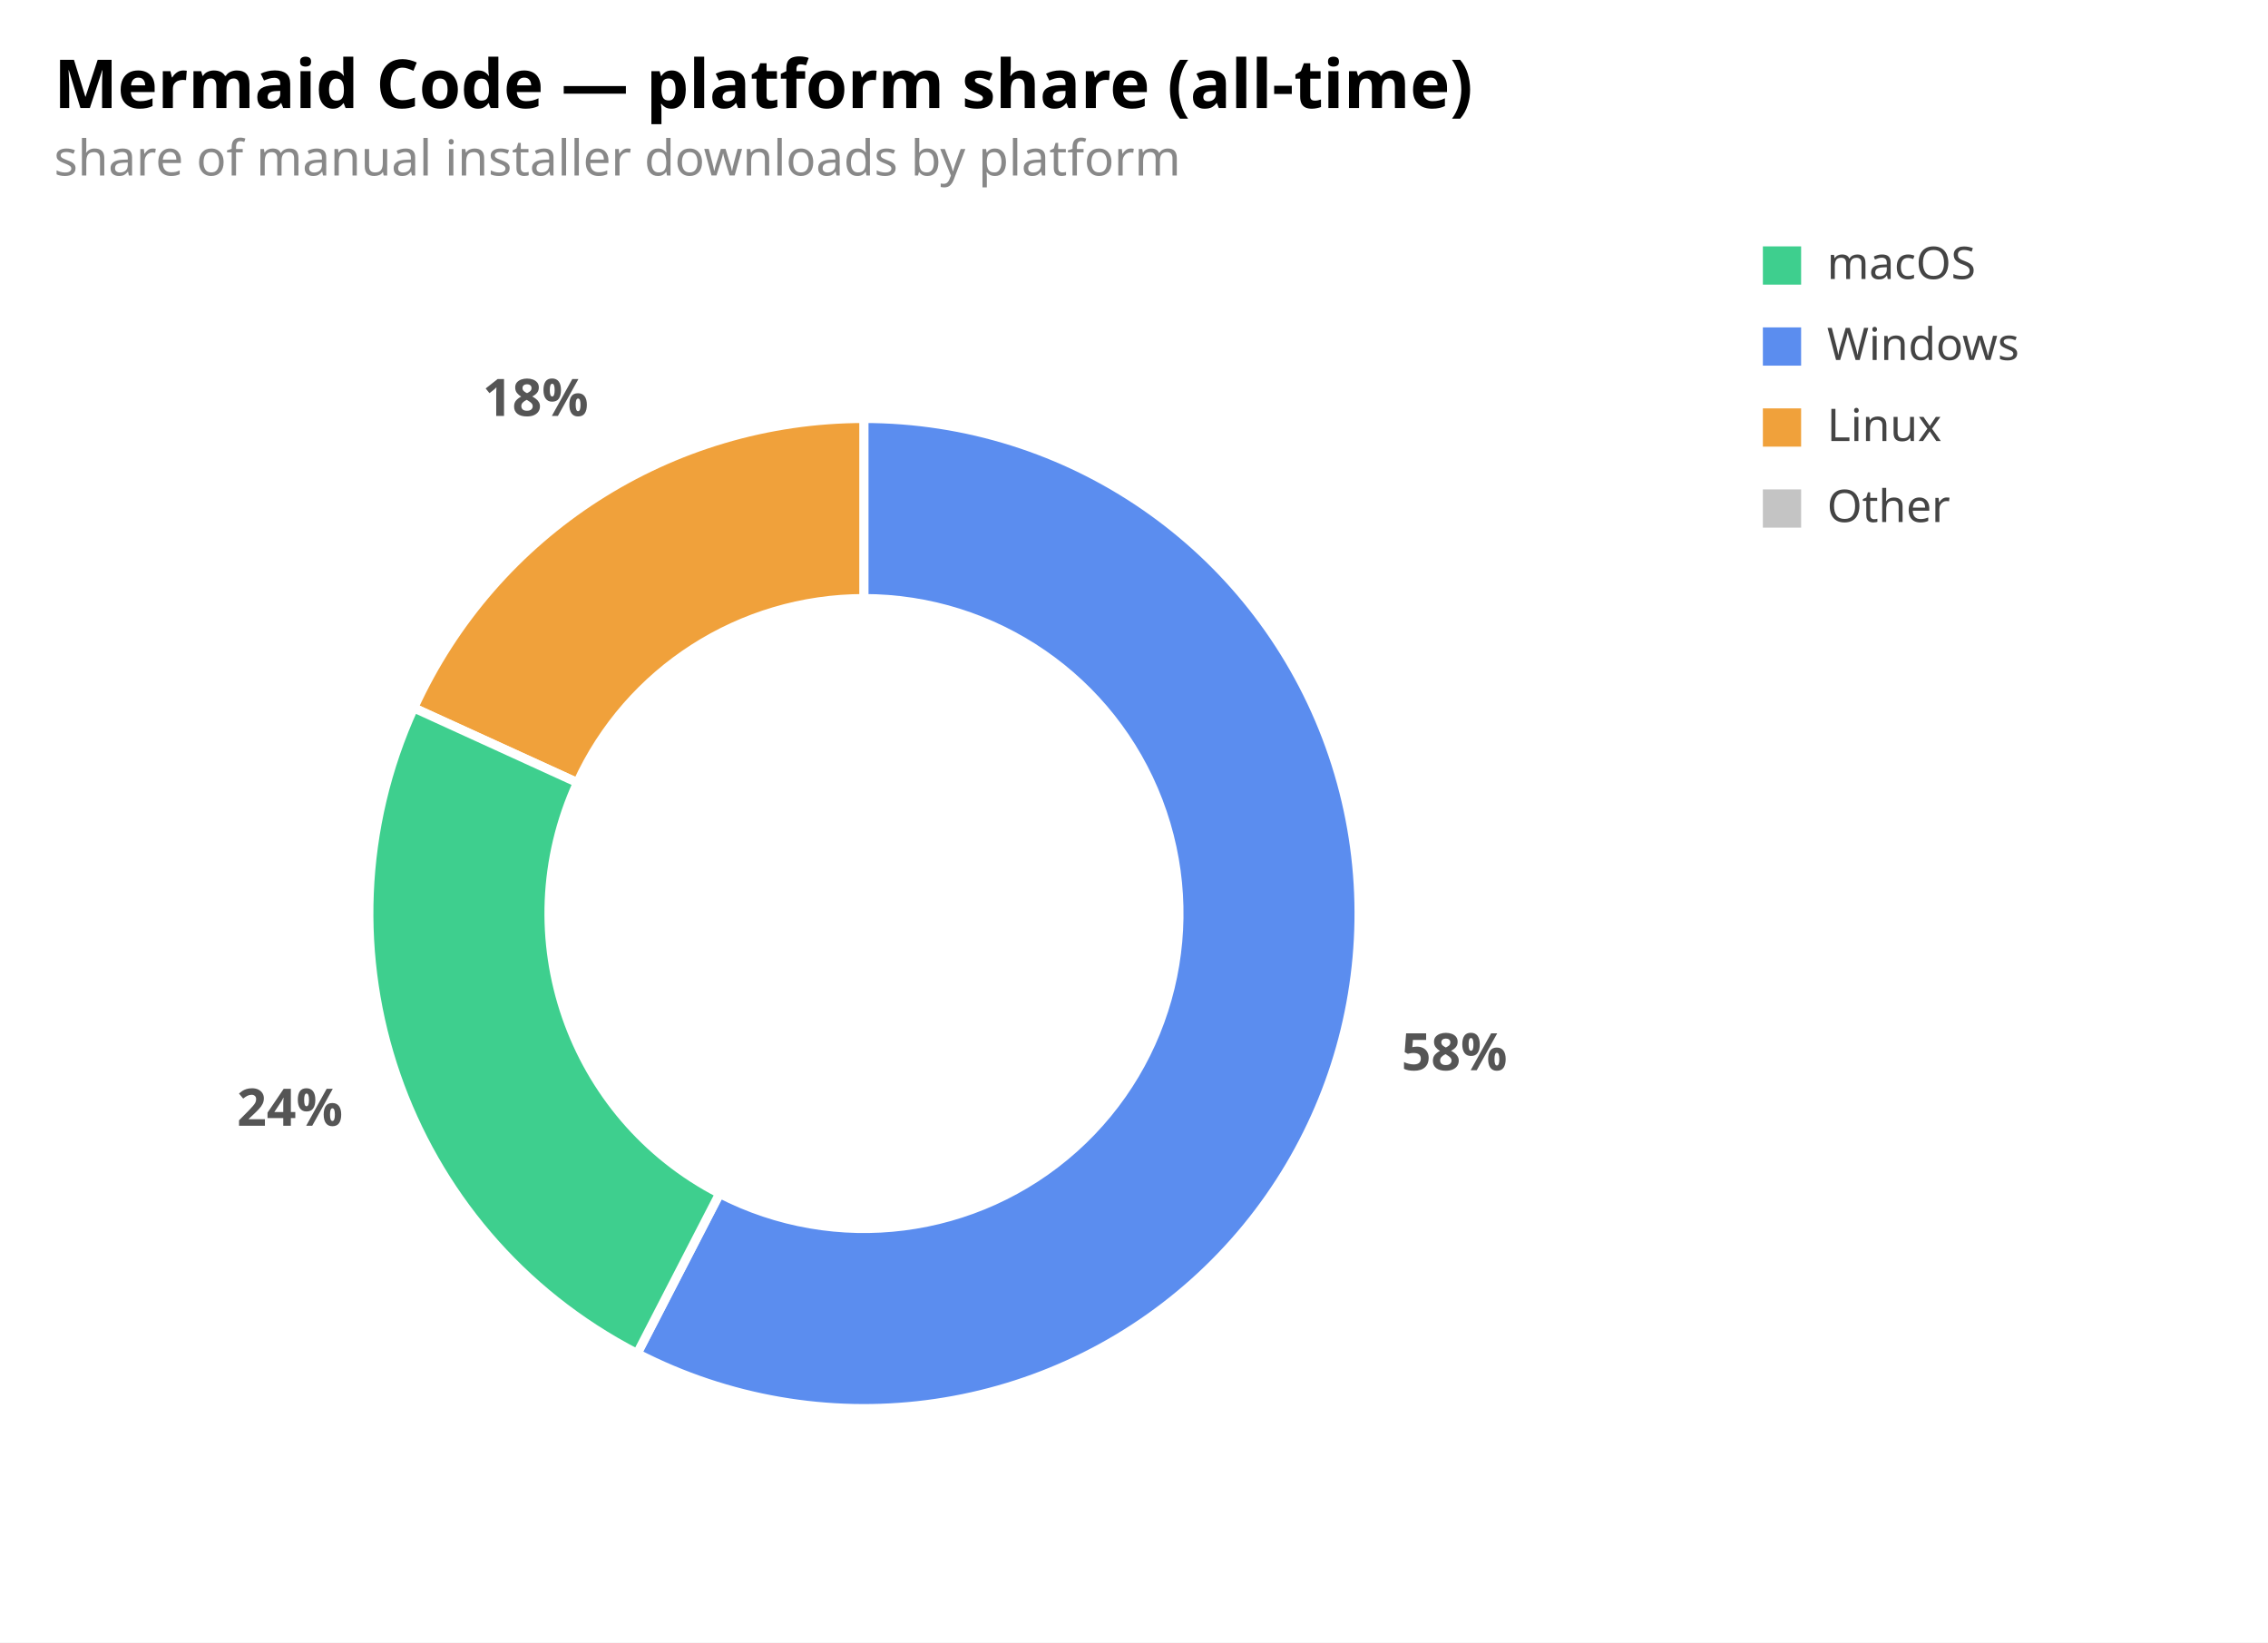
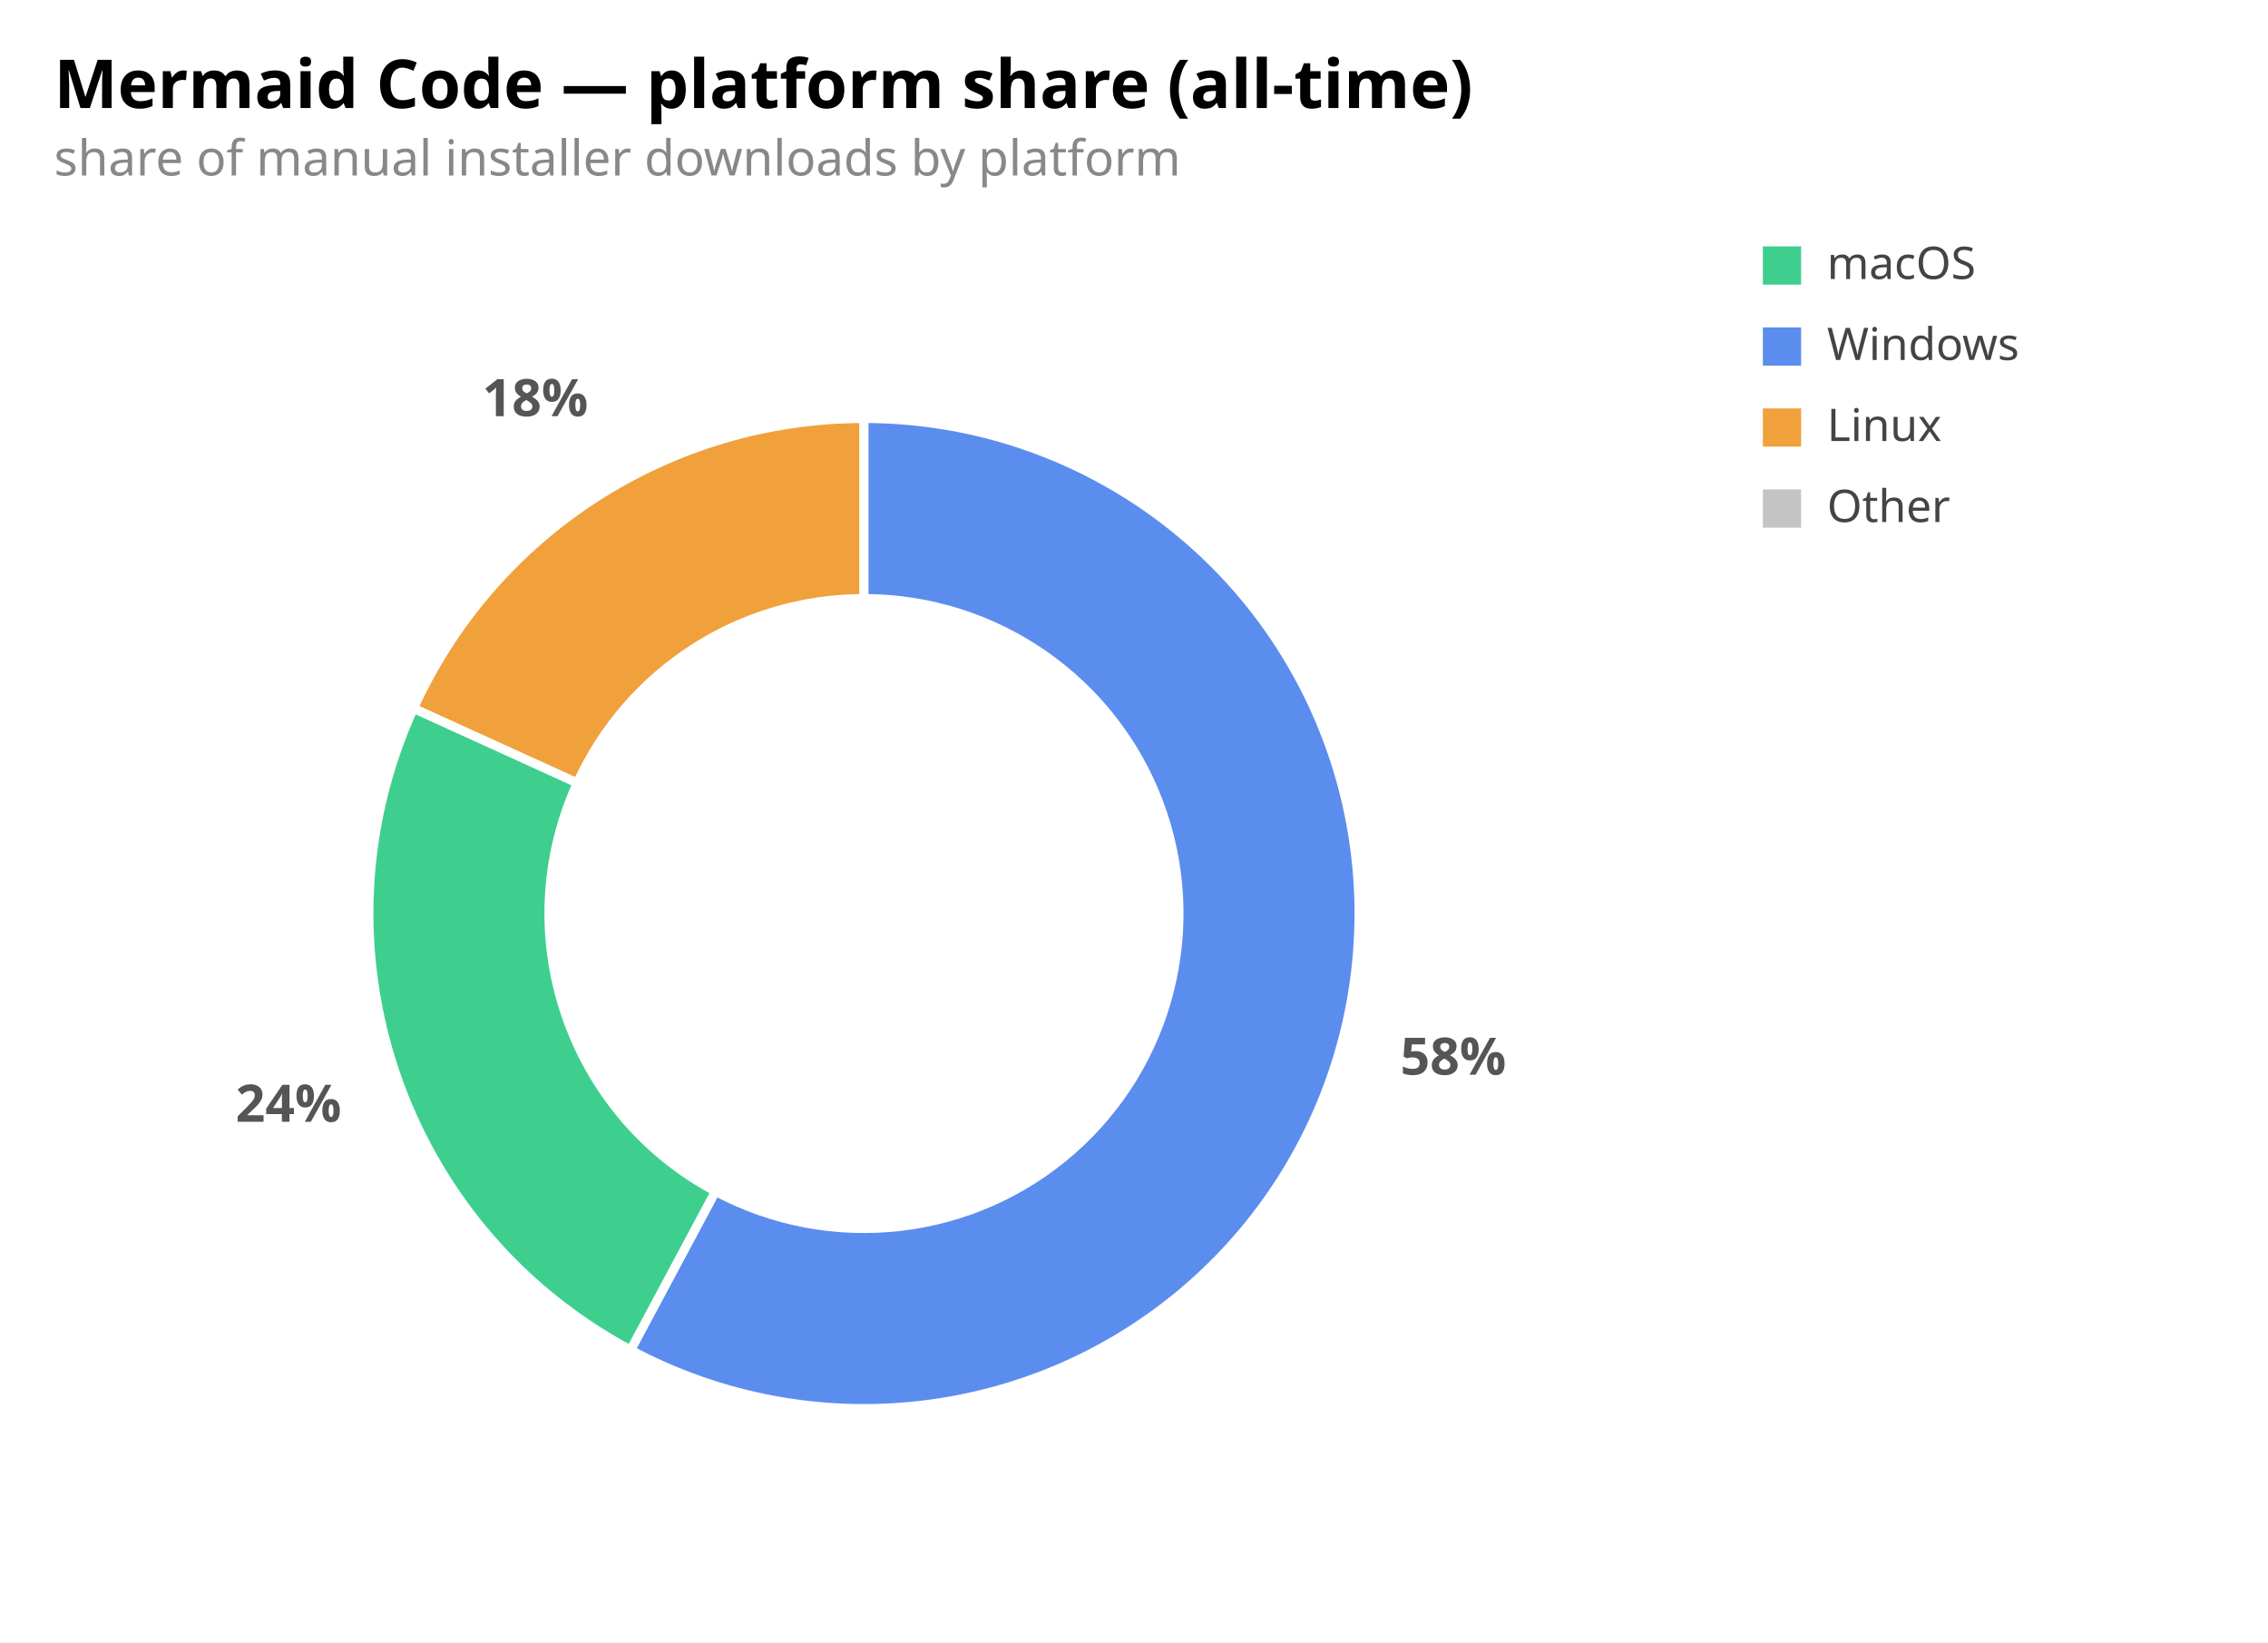
<svg xmlns="http://www.w3.org/2000/svg" version="1.1" class="marks" width="504" height="365" viewBox="0 0 504 365">
  <rect width="504" height="365" fill="white" />
  <g fill="none" stroke-miterlimit="4" transform="translate(12,53)">
    <g class="mark-group role-frame root" role="graphics-object" aria-roledescription="group mark container">
      <g transform="translate(0,0)">
        <path class="background" aria-hidden="true" d="M0,0h360v300h-360Z" />
        <g>
          <g class="mark-arc role-mark layer_0_marks" role="graphics-object" aria-roledescription="arc mark container">
-             <path aria-label="downloads: 84; platform: Linux" role="graphics-symbol" aria-roledescription="arc mark" transform="translate(180,150)" d="M0,-110A110,110,0,0,0,-100.06,-45.696L-63.674,-29.079A70,70,0,0,1,0,-70Z" fill="#f0a13b" stroke="white" stroke-width="2" />
-             <path aria-label="downloads: 266; platform: Windows" role="graphics-symbol" aria-roledescription="arc mark" transform="translate(180,150)" d="M-50.405,97.772A110,110,0,1,0,0,-110L0,-70A70,70,0,1,1,-32.076,62.218Z" fill="#5b8def" stroke="white" stroke-width="2" />
-             <path aria-label="downloads: 112; platform: macOS" role="graphics-symbol" aria-roledescription="arc mark" transform="translate(180,150)" d="M-100.06,-45.696A110,110,0,0,0,-50.405,97.772L-32.076,62.218A70,70,0,0,1,-63.674,-29.079Z" fill="#3ecf8e" stroke="white" stroke-width="2" />
+             <path aria-label="downloads: 85; platform: Linux" role="graphics-symbol" aria-roledescription="arc mark" transform="translate(180,150)" d="M0,-110A110,110,0,0,0,-100.115,-45.573L-63.71,-29.001A70,70,0,0,1,0,-70Z" fill="#f0a13b" stroke="white" stroke-width="2" />
+             <path aria-label="downloads: 270; platform: Windows" role="graphics-symbol" aria-roledescription="arc mark" transform="translate(180,150)" d="M-51.874,97A110,110,0,1,0,0,-110L0,-70A70,70,0,1,1,-33.011,61.728Z" fill="#5b8def" stroke="white" stroke-width="2" />
+             <path aria-label="downloads: 112; platform: macOS" role="graphics-symbol" aria-roledescription="arc mark" transform="translate(180,150)" d="M-100.115,-45.573A110,110,0,0,0,-51.874,97L-33.011,61.728A70,70,0,0,1,-63.71,-29.001Z" fill="#3ecf8e" stroke="white" stroke-width="2" />
          </g>
          <g class="mark-text role-mark layer_1_marks" role="graphics-object" aria-roledescription="text mark container">
-             <text aria-label="downloads: 84; platform: Linux; frac: 18%" role="graphics-symbol" aria-roledescription="text mark" text-anchor="middle" transform="translate(107.0135,39.43077)" font-family="sans-serif" font-size="11.5px" font-weight="600" fill="#555" opacity="1">18%</text>
-             <text aria-label="downloads: 266; platform: Windows; frac: 58%" role="graphics-symbol" aria-roledescription="text mark" text-anchor="middle" transform="translate(311.1946,184.8275)" font-family="sans-serif" font-size="11.5px" font-weight="600" fill="#555" opacity="1">58%</text>
-             <text aria-label="downloads: 112; platform: macOS; frac: 24%" role="graphics-symbol" aria-roledescription="text mark" text-anchor="middle" transform="translate(52.42489,197.1542)" font-family="sans-serif" font-size="11.5px" font-weight="600" fill="#555" opacity="1">24%</text>
+             <text aria-label="downloads: 85; platform: Linux; frac: 18%" role="graphics-symbol" aria-roledescription="text mark" text-anchor="middle" transform="translate(106.944,39.47543)" font-family="sans-serif" font-size="11.5px" font-weight="600" fill="#555" opacity="1">18%</text>
+             <text aria-label="downloads: 270; platform: Windows; frac: 58%" role="graphics-symbol" aria-roledescription="text mark" text-anchor="middle" transform="translate(310.9508,185.8161)" font-family="sans-serif" font-size="11.5px" font-weight="600" fill="#555" opacity="1">58%</text>
+             <text aria-label="downloads: 112; platform: macOS; frac: 24%" role="graphics-symbol" aria-roledescription="text mark" text-anchor="middle" transform="translate(52.12192,196.2689)" font-family="sans-serif" font-size="11.5px" font-weight="600" fill="#555" opacity="1">24%</text>
          </g>
          <g class="mark-group role-legend" role="graphics-symbol" aria-roledescription="legend" aria-label="Symbol legend for fill color with 4 values: macOS, Windows, Linux, Other">
            <g transform="translate(378,0)">
              <path class="background" aria-hidden="true" d="M0,0h72v68h-72Z" pointer-events="none" />
              <g>
                <g class="mark-group role-legend-entry">
                  <g transform="translate(0,0)">
                    <path class="background" aria-hidden="true" d="M0,0h0v0h0Z" pointer-events="none" />
                    <g>
                      <g class="mark-group role-scope" role="graphics-object" aria-roledescription="group mark container">
                        <g transform="translate(0,0)">
                          <path class="background" aria-hidden="true" d="M0,0h72v14h-72Z" pointer-events="none" opacity="1" />
                          <g>
                            <g class="mark-symbol role-legend-symbol" pointer-events="none">
                              <path transform="translate(6,6)" d="M-5,-5h10v10h-10Z" fill="#3ecf8e" stroke="white" stroke-width="1.5" opacity="1" />
                            </g>
                            <g class="mark-text role-legend-label" pointer-events="none">
                              <text text-anchor="start" transform="translate(16,9)" font-family="sans-serif" font-size="10px" fill="#444" opacity="1">macOS</text>
                            </g>
                          </g>
                          <path class="foreground" aria-hidden="true" d="" pointer-events="none" display="none" />
                        </g>
                        <g transform="translate(0,18)">
                          <path class="background" aria-hidden="true" d="M0,0h72v14h-72Z" pointer-events="none" opacity="1" />
                          <g>
                            <g class="mark-symbol role-legend-symbol" pointer-events="none">
                              <path transform="translate(6,6)" d="M-5,-5h10v10h-10Z" fill="#5b8def" stroke="white" stroke-width="1.5" opacity="1" />
                            </g>
                            <g class="mark-text role-legend-label" pointer-events="none">
                              <text text-anchor="start" transform="translate(16,9)" font-family="sans-serif" font-size="10px" fill="#444" opacity="1">Windows</text>
                            </g>
                          </g>
                          <path class="foreground" aria-hidden="true" d="" pointer-events="none" display="none" />
                        </g>
                        <g transform="translate(0,36)">
                          <path class="background" aria-hidden="true" d="M0,0h72v14h-72Z" pointer-events="none" opacity="1" />
                          <g>
                            <g class="mark-symbol role-legend-symbol" pointer-events="none">
                              <path transform="translate(6,6)" d="M-5,-5h10v10h-10Z" fill="#f0a13b" stroke="white" stroke-width="1.5" opacity="1" />
                            </g>
                            <g class="mark-text role-legend-label" pointer-events="none">
                              <text text-anchor="start" transform="translate(16,9)" font-family="sans-serif" font-size="10px" fill="#444" opacity="1">Linux</text>
                            </g>
                          </g>
                          <path class="foreground" aria-hidden="true" d="" pointer-events="none" display="none" />
                        </g>
                        <g transform="translate(0,54)">
                          <path class="background" aria-hidden="true" d="M0,0h72v14h-72Z" pointer-events="none" opacity="1" />
                          <g>
                            <g class="mark-symbol role-legend-symbol" pointer-events="none">
                              <path transform="translate(6,6)" d="M-5,-5h10v10h-10Z" fill="#c4c4c4" stroke="white" stroke-width="1.5" opacity="1" />
                            </g>
                            <g class="mark-text role-legend-label" pointer-events="none">
                              <text text-anchor="start" transform="translate(16,9)" font-family="sans-serif" font-size="10px" fill="#444" opacity="1">Other</text>
                            </g>
                          </g>
                          <path class="foreground" aria-hidden="true" d="" pointer-events="none" display="none" />
                        </g>
                      </g>
                    </g>
                    <path class="foreground" aria-hidden="true" d="" pointer-events="none" display="none" />
                  </g>
                </g>
              </g>
              <path class="foreground" aria-hidden="true" d="" pointer-events="none" display="none" />
            </g>
          </g>
          <g class="mark-group role-title">
            <g transform="translate(0,-41)">
              <path class="background" aria-hidden="true" d="M0,0h0v0h0Z" pointer-events="none" />
              <g>
                <g class="mark-text role-title-text" role="graphics-symbol" aria-roledescription="title" aria-label="Title text 'Mermaid Code — platform share (all-time)'" pointer-events="none">
                  <text text-anchor="start" transform="translate(0,12)" font-family="sans-serif" font-size="15px" font-weight="600" fill="#000" opacity="1">Mermaid Code — platform share (all-time)</text>
                </g>
                <g class="mark-text role-title-subtitle" role="graphics-symbol" aria-roledescription="subtitle" aria-label="Subtitle text 'share of manual installer downloads by platform'" pointer-events="none">
                  <text text-anchor="start" transform="translate(0,27)" font-family="sans-serif" font-size="11px" fill="#888" opacity="1">share of manual installer downloads by platform</text>
                </g>
              </g>
              <path class="foreground" aria-hidden="true" d="" pointer-events="none" display="none" />
            </g>
          </g>
        </g>
        <path class="foreground" aria-hidden="true" d="" display="none" />
      </g>
    </g>
  </g>
</svg>
